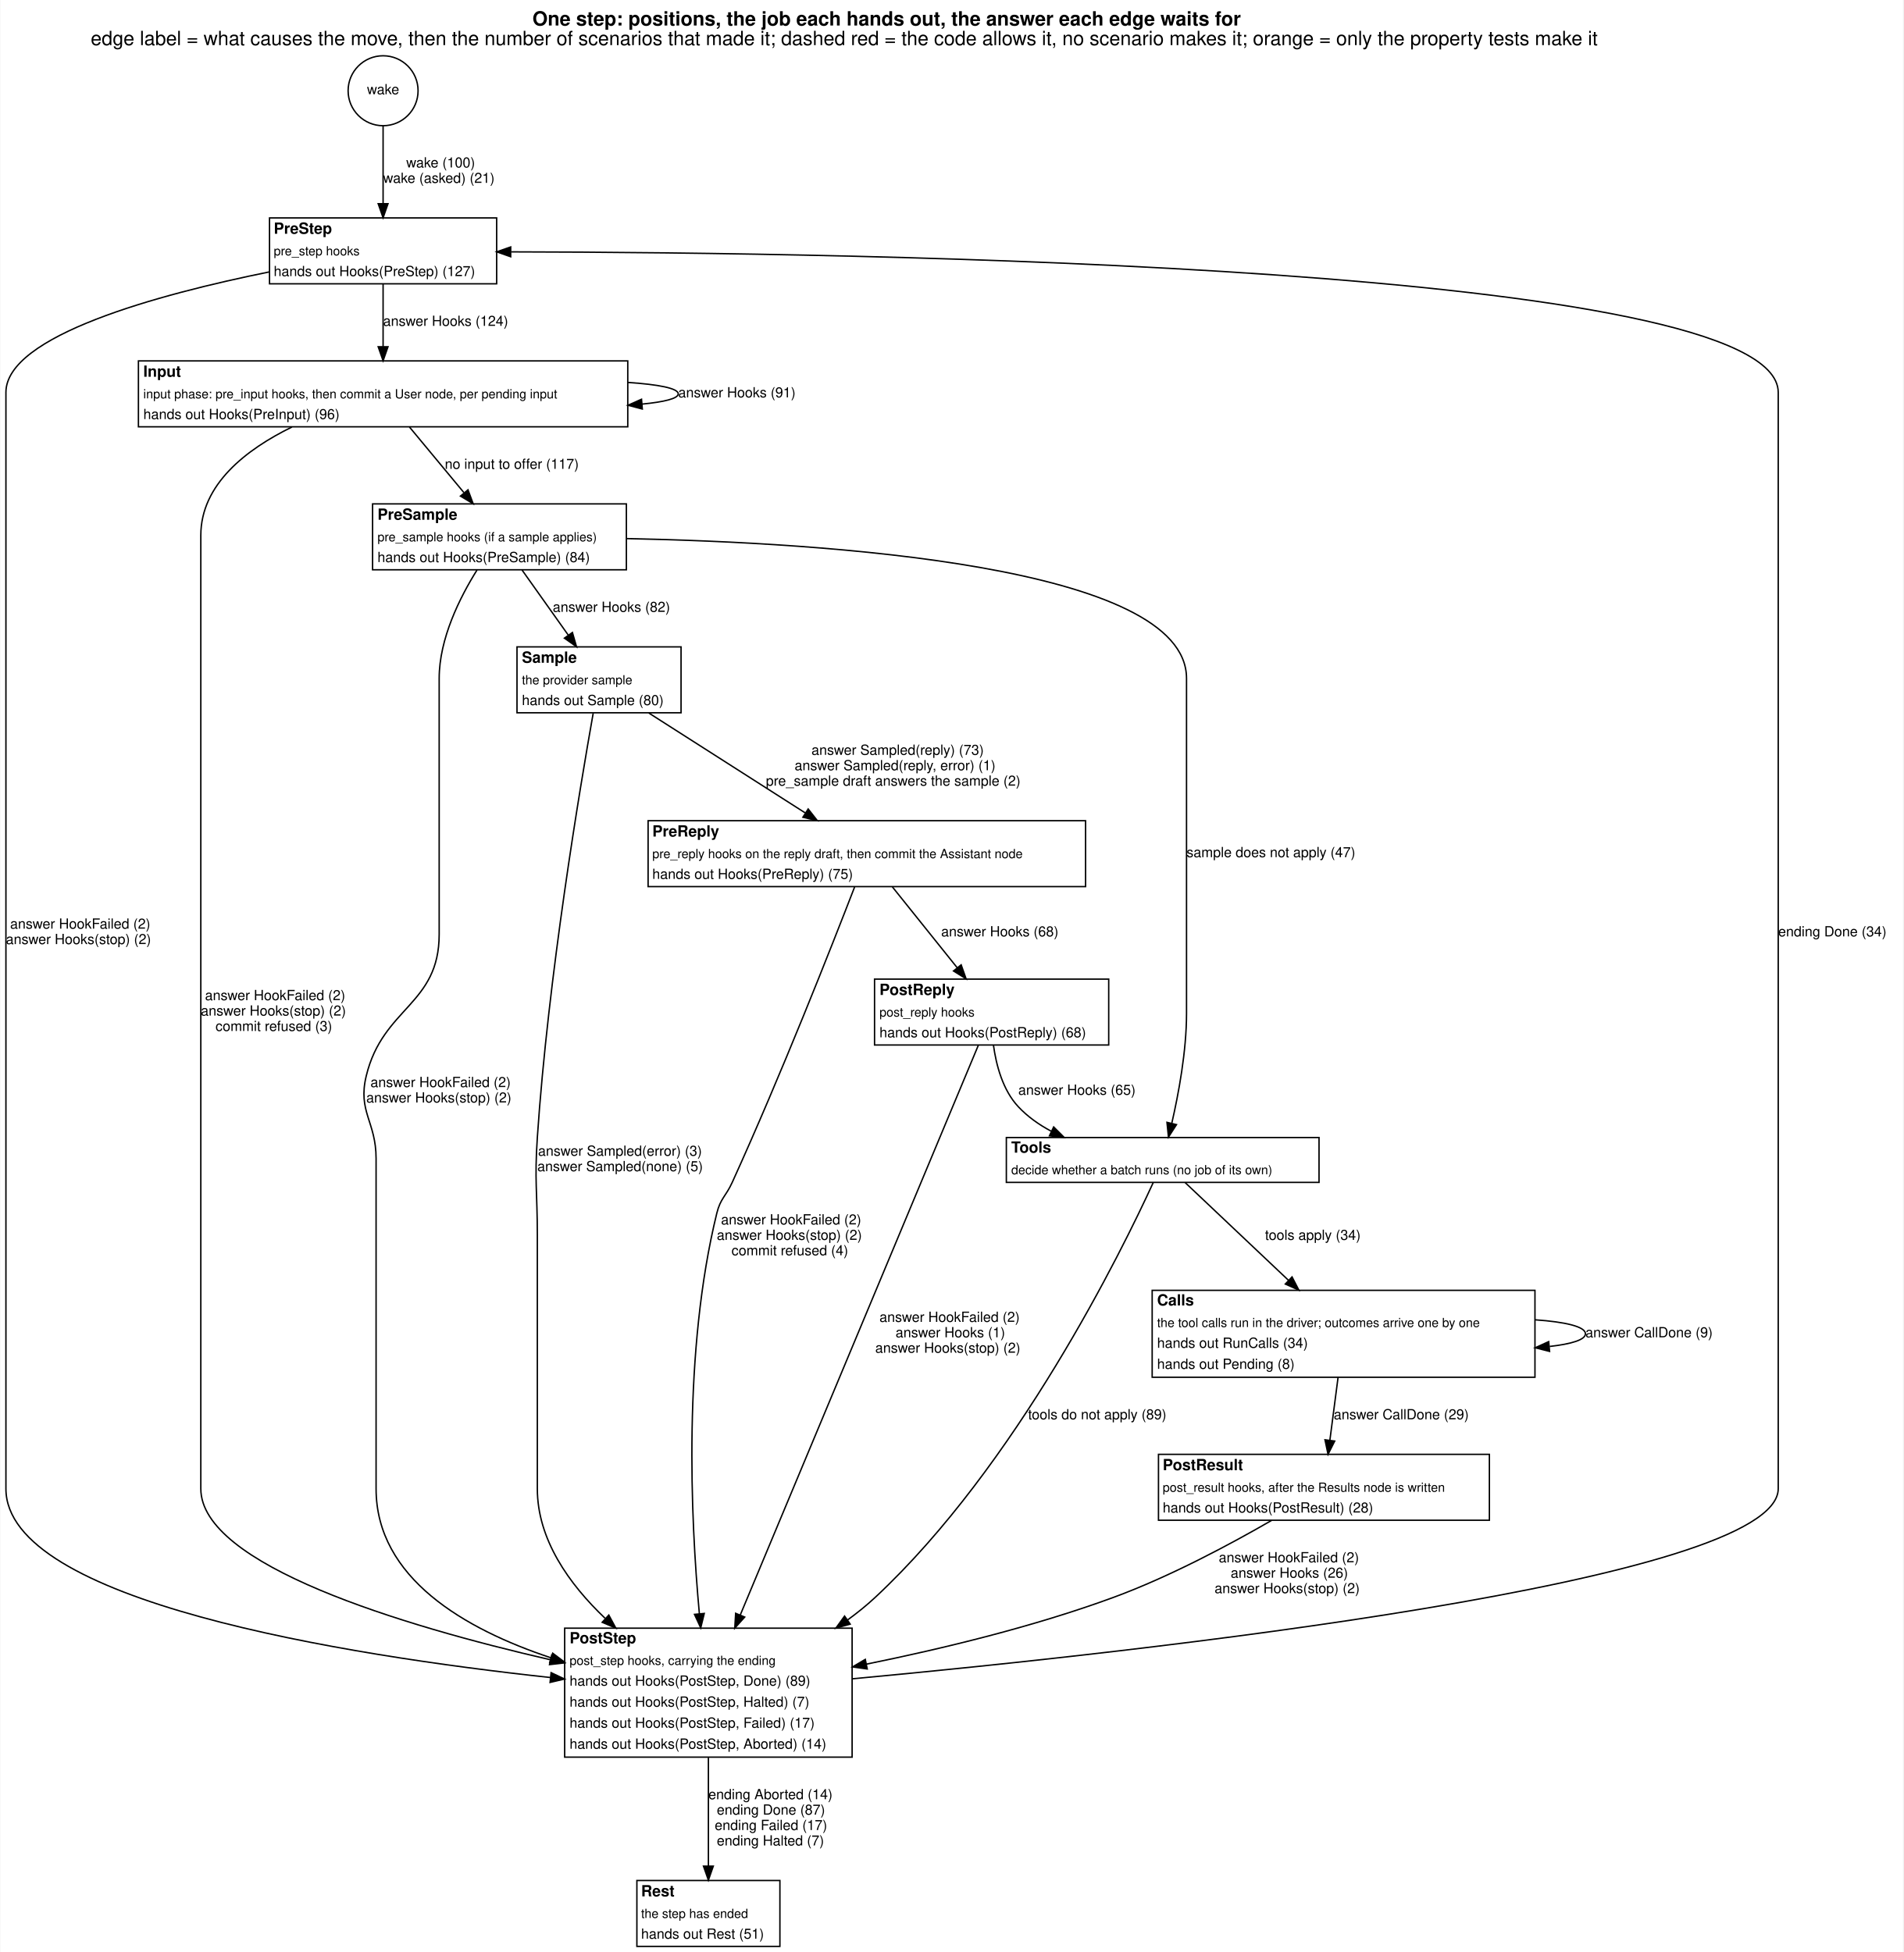
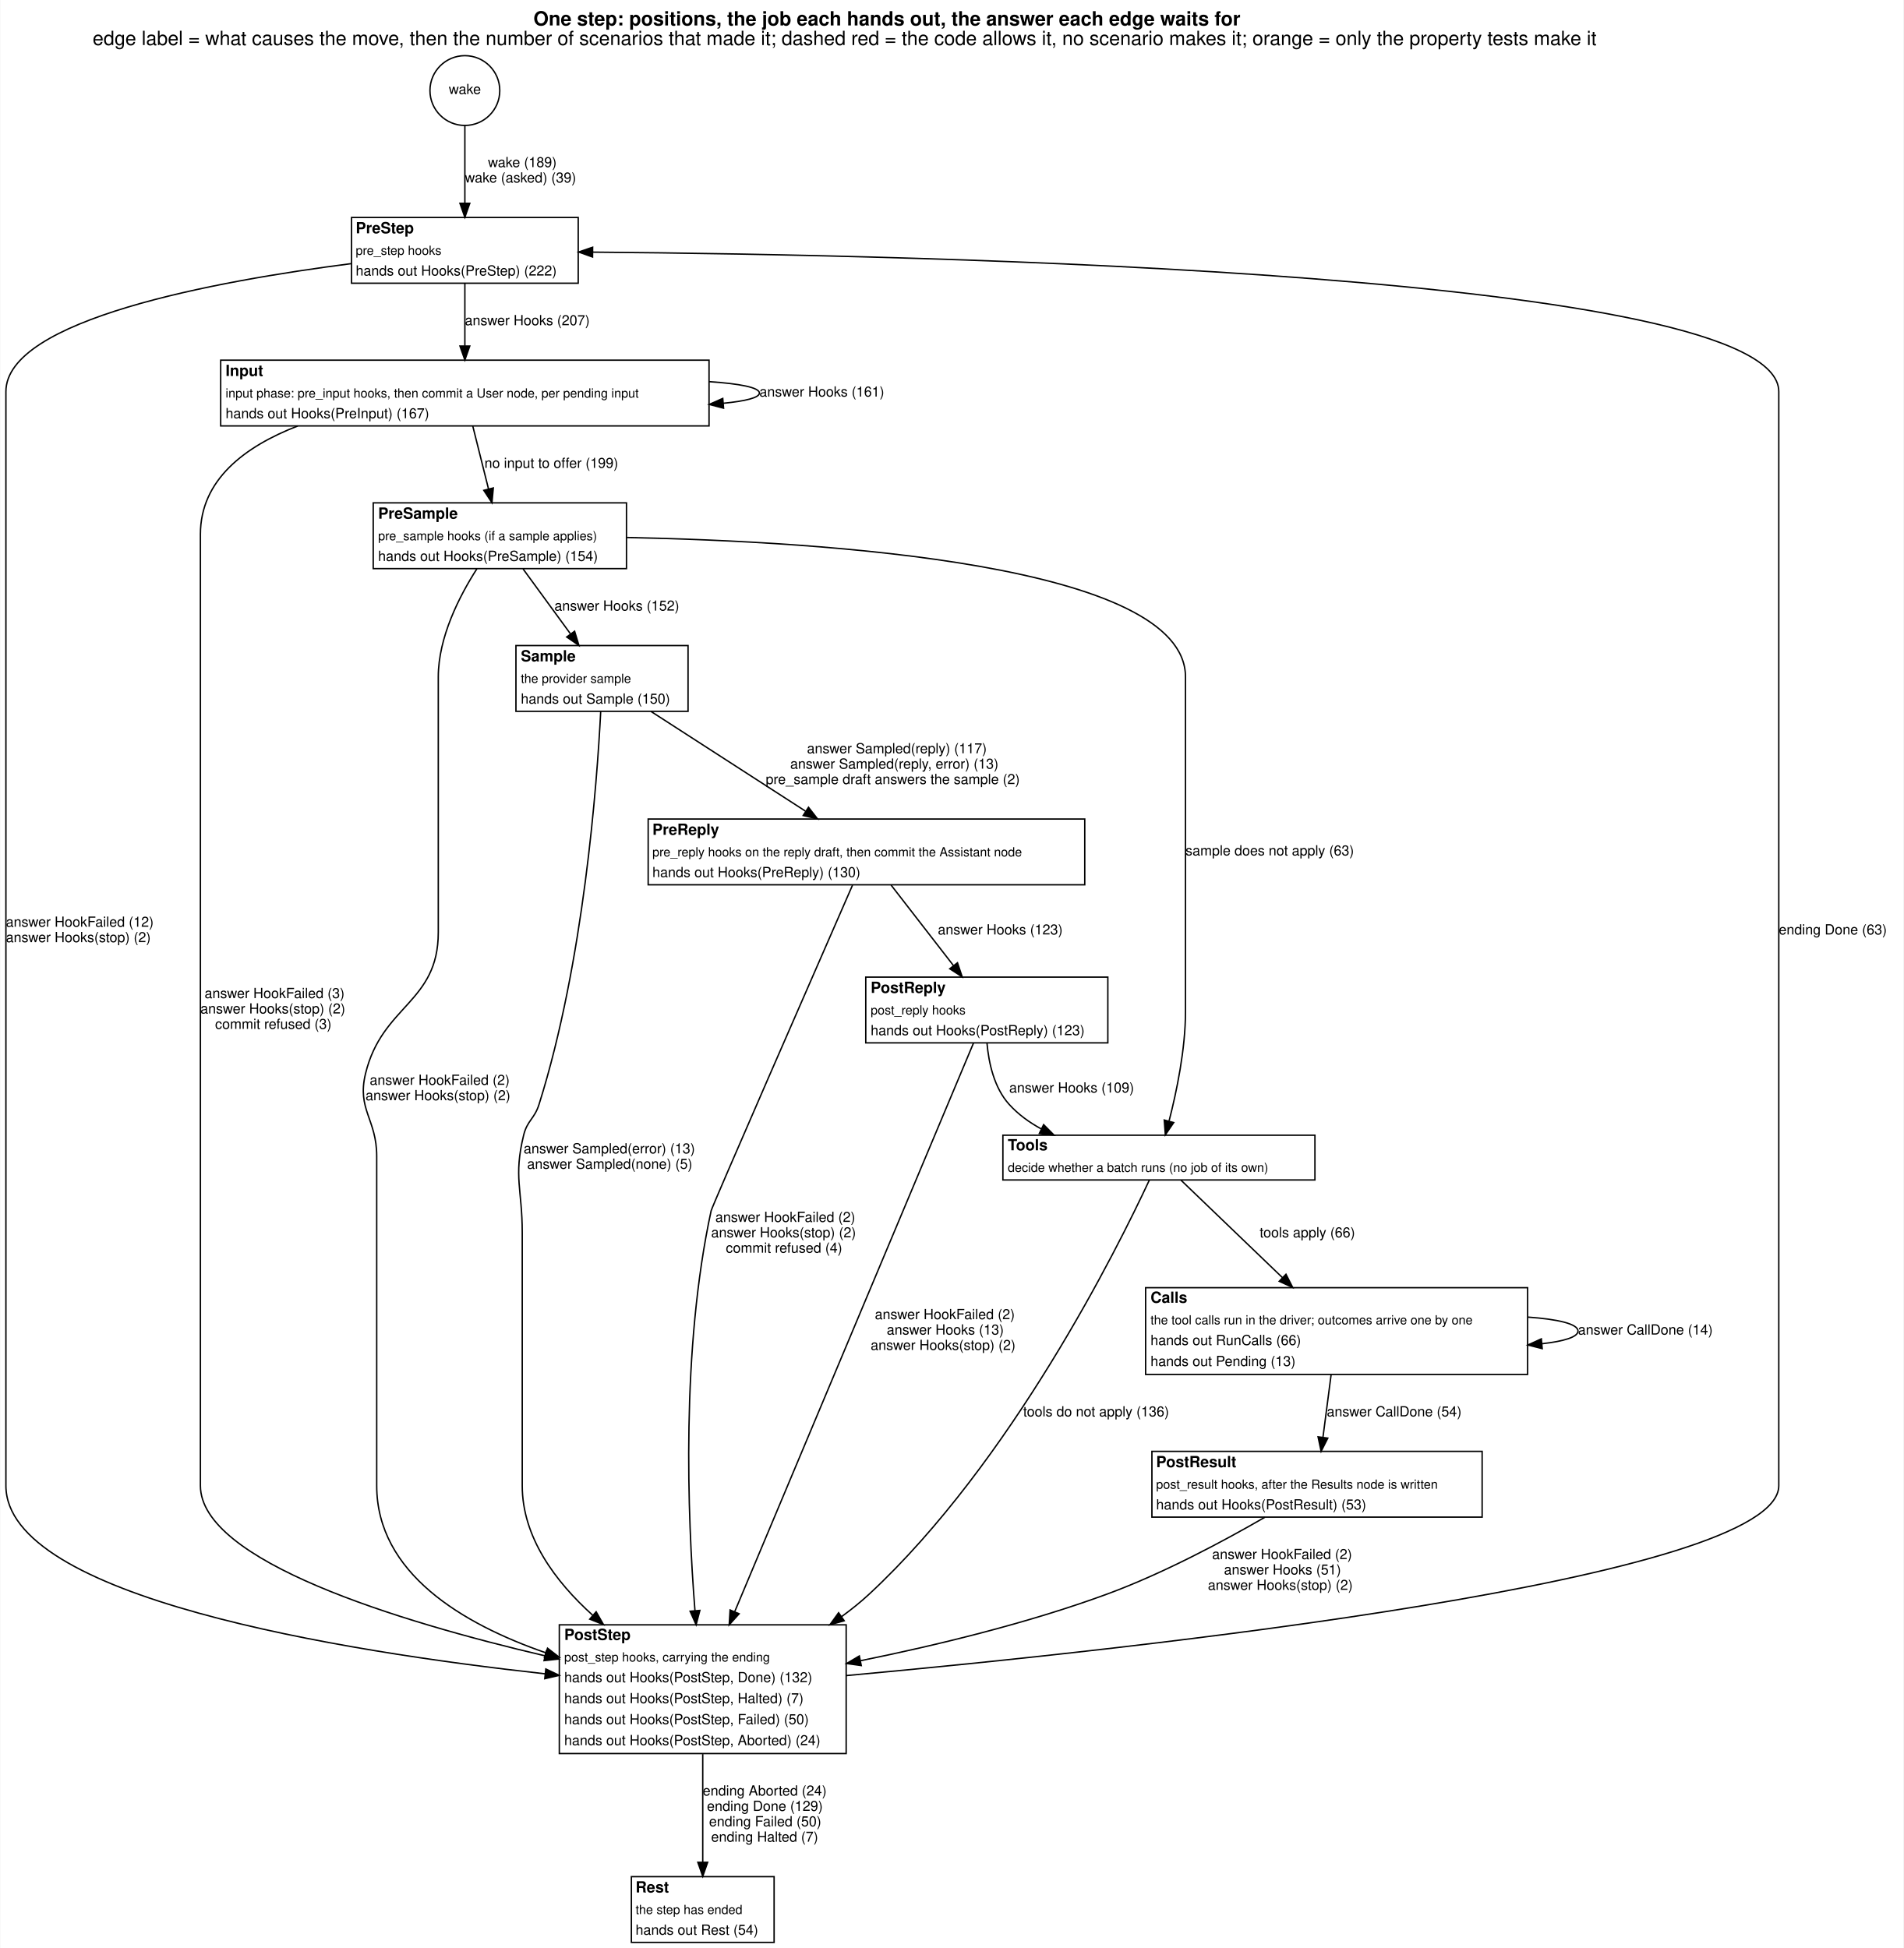
- <svg xmlns="http://www.w3.org/2000/svg" width="1357pt" height="1392pt" viewBox="0.00 0.00 1357.00 1392.45">
+ <svg xmlns="http://www.w3.org/2000/svg" width="1360pt" height="1392pt" viewBox="0.00 0.00 1360.00 1392.45">
  <g id="graph0" class="graph" transform="scale(1 1) rotate(0) translate(4 1388.45)">
-     <polygon fill="white" stroke="transparent" points="-4,4 -4,-1388.45 1353,-1388.45 1353,4 -4,4" />
-     <text text-anchor="start" x="375.5" y="-1370.25" font-family="Helvetica,sans-Serif" font-weight="bold" font-size="14.00">One step: positions, the job each hands out, the answer each edge waits for</text>
-     <text text-anchor="start" x="60.5" y="-1356.25" font-family="Helvetica,sans-Serif" font-size="14.00">edge label = what causes the move, then the number of scenarios that made it; dashed red = the code allows it, no scenario makes it; orange = only the property tests make it</text>
+     <polygon fill="white" stroke="transparent" points="-4,4 -4,-1388.45 1356,-1388.45 1356,4 -4,4" />
+     <text text-anchor="start" x="377" y="-1370.25" font-family="Helvetica,sans-Serif" font-weight="bold" font-size="14.00">One step: positions, the job each hands out, the answer each edge waits for</text>
+     <text text-anchor="start" x="62" y="-1356.25" font-family="Helvetica,sans-Serif" font-size="14.00">edge label = what causes the move, then the number of scenarios that made it; dashed red = the code allows it, no scenario makes it; orange = only the property tests make it</text>
    <g id="node1" class="node">
-       <ellipse fill="none" stroke="black" cx="269" cy="-1323.72" rx="24.95" ry="24.95" />
-       <text text-anchor="middle" x="269" y="-1321.22" font-family="Helvetica,sans-Serif" font-size="10.00">wake</text>
+       <ellipse fill="none" stroke="black" cx="328" cy="-1323.72" rx="24.95" ry="24.95" />
+       <text text-anchor="middle" x="328" y="-1321.22" font-family="Helvetica,sans-Serif" font-size="10.00">wake</text>
    </g>
    <g id="node2" class="node">
-       <polygon fill="white" stroke="transparent" points="188,-1186 188,-1233 350,-1233 350,-1186 188,-1186" />
-       <text text-anchor="start" x="191" y="-1221.7" font-family="Helvetica,sans-Serif" font-weight="bold" font-size="11.00">PreStep</text>
-       <text text-anchor="start" x="191" y="-1206.3" font-family="Helvetica,sans-Serif" font-size="9.00">pre_step hooks</text>
-       <text text-anchor="start" x="191" y="-1191.5" font-family="Helvetica,sans-Serif" font-size="10.00">hands out Hooks(PreStep) (127)</text>
-       <polygon fill="none" stroke="black" points="188,-1186 188,-1233 350,-1233 350,-1186 188,-1186" />
+       <polygon fill="white" stroke="transparent" points="247,-1186 247,-1233 409,-1233 409,-1186 247,-1186" />
+       <text text-anchor="start" x="250" y="-1221.7" font-family="Helvetica,sans-Serif" font-weight="bold" font-size="11.00">PreStep</text>
+       <text text-anchor="start" x="250" y="-1206.3" font-family="Helvetica,sans-Serif" font-size="9.00">pre_step hooks</text>
+       <text text-anchor="start" x="250" y="-1191.5" font-family="Helvetica,sans-Serif" font-size="10.00">hands out Hooks(PreStep) (222)</text>
+       <polygon fill="none" stroke="black" points="247,-1186 247,-1233 409,-1233 409,-1186 247,-1186" />
    </g>
    <g id="edge1" class="edge">
-       <path fill="none" stroke="black" d="M269,-1298.92C269,-1282.76 269,-1261.16 269,-1243.36" />
-       <polygon fill="black" stroke="black" points="272.5,-1243.12 269,-1233.12 265.5,-1243.12 272.5,-1243.12" />
-       <text text-anchor="start" x="285.5" y="-1269" font-family="Helvetica,sans-Serif" font-size="10.00">wake (100)</text>
-       <text text-anchor="start" x="269" y="-1258" font-family="Helvetica,sans-Serif" font-size="10.00">wake (asked) (21)</text>
+       <path fill="none" stroke="black" d="M328,-1298.92C328,-1282.76 328,-1261.16 328,-1243.36" />
+       <polygon fill="black" stroke="black" points="331.5,-1243.12 328,-1233.12 324.5,-1243.12 331.5,-1243.12" />
+       <text text-anchor="start" x="344.5" y="-1269" font-family="Helvetica,sans-Serif" font-size="10.00">wake (189)</text>
+       <text text-anchor="start" x="328" y="-1258" font-family="Helvetica,sans-Serif" font-size="10.00">wake (asked) (39)</text>
    </g>
    <g id="node3" class="node">
-       <polygon fill="white" stroke="transparent" points="94.5,-1084 94.5,-1131 443.5,-1131 443.5,-1084 94.5,-1084" />
-       <text text-anchor="start" x="98" y="-1119.7" font-family="Helvetica,sans-Serif" font-weight="bold" font-size="11.00">Input</text>
-       <text text-anchor="start" x="98" y="-1104.3" font-family="Helvetica,sans-Serif" font-size="9.00">input phase: pre_input hooks, then commit a User node, per pending input</text>
-       <text text-anchor="start" x="98" y="-1089.5" font-family="Helvetica,sans-Serif" font-size="10.00">hands out Hooks(PreInput) (96)</text>
-       <polygon fill="none" stroke="black" points="94.5,-1084 94.5,-1131 443.5,-1131 443.5,-1084 94.5,-1084" />
+       <polygon fill="white" stroke="transparent" points="153.5,-1084 153.5,-1131 502.5,-1131 502.5,-1084 153.5,-1084" />
+       <text text-anchor="start" x="157" y="-1119.7" font-family="Helvetica,sans-Serif" font-weight="bold" font-size="11.00">Input</text>
+       <text text-anchor="start" x="157" y="-1104.3" font-family="Helvetica,sans-Serif" font-size="9.00">input phase: pre_input hooks, then commit a User node, per pending input</text>
+       <text text-anchor="start" x="157" y="-1089.5" font-family="Helvetica,sans-Serif" font-size="10.00">hands out Hooks(PreInput) (167)</text>
+       <polygon fill="none" stroke="black" points="153.5,-1084 153.5,-1131 502.5,-1131 502.5,-1084 153.5,-1084" />
    </g>
    <g id="edge17" class="edge">
-       <path fill="none" stroke="black" d="M269,-1185.81C269,-1172.64 269,-1155.82 269,-1141.24" />
-       <polygon fill="black" stroke="black" points="272.5,-1141.1 269,-1131.1 265.5,-1141.1 272.5,-1141.1" />
-       <text text-anchor="start" x="269" y="-1156" font-family="Helvetica,sans-Serif" font-size="10.00">answer Hooks (124)</text>
+       <path fill="none" stroke="black" d="M328,-1185.81C328,-1172.64 328,-1155.82 328,-1141.24" />
+       <polygon fill="black" stroke="black" points="331.5,-1141.1 328,-1131.1 324.5,-1141.1 331.5,-1141.1" />
+       <text text-anchor="start" x="328" y="-1156" font-family="Helvetica,sans-Serif" font-size="10.00">answer Hooks (207)</text>
    </g>
    <g id="node11" class="node">
-       <polygon fill="white" stroke="transparent" points="398.5,-135 398.5,-227 603.5,-227 603.5,-135 398.5,-135" />
-       <text text-anchor="start" x="402" y="-216.2" font-family="Helvetica,sans-Serif" font-weight="bold" font-size="11.00">PostStep</text>
-       <text text-anchor="start" x="402" y="-200.8" font-family="Helvetica,sans-Serif" font-size="9.00">post_step hooks, carrying the ending</text>
-       <text text-anchor="start" x="402" y="-186" font-family="Helvetica,sans-Serif" font-size="10.00">hands out Hooks(PostStep, Done) (89)</text>
-       <text text-anchor="start" x="402" y="-171" font-family="Helvetica,sans-Serif" font-size="10.00">hands out Hooks(PostStep, Halted) (7)</text>
-       <text text-anchor="start" x="402" y="-156" font-family="Helvetica,sans-Serif" font-size="10.00">hands out Hooks(PostStep, Failed) (17)</text>
-       <text text-anchor="start" x="402" y="-141" font-family="Helvetica,sans-Serif" font-size="10.00">hands out Hooks(PostStep, Aborted) (14)</text>
-       <polygon fill="none" stroke="black" points="398.5,-135 398.5,-227 603.5,-227 603.5,-135 398.5,-135" />
+       <polygon fill="white" stroke="transparent" points="395.5,-135 395.5,-227 600.5,-227 600.5,-135 395.5,-135" />
+       <text text-anchor="start" x="399" y="-216.2" font-family="Helvetica,sans-Serif" font-weight="bold" font-size="11.00">PostStep</text>
+       <text text-anchor="start" x="399" y="-200.8" font-family="Helvetica,sans-Serif" font-size="9.00">post_step hooks, carrying the ending</text>
+       <text text-anchor="start" x="399" y="-186" font-family="Helvetica,sans-Serif" font-size="10.00">hands out Hooks(PostStep, Done) (132)</text>
+       <text text-anchor="start" x="399" y="-171" font-family="Helvetica,sans-Serif" font-size="10.00">hands out Hooks(PostStep, Halted) (7)</text>
+       <text text-anchor="start" x="399" y="-156" font-family="Helvetica,sans-Serif" font-size="10.00">hands out Hooks(PostStep, Failed) (50)</text>
+       <text text-anchor="start" x="399" y="-141" font-family="Helvetica,sans-Serif" font-size="10.00">hands out Hooks(PostStep, Aborted) (24)</text>
+       <polygon fill="none" stroke="black" points="395.5,-135 395.5,-227 600.5,-227 600.5,-135 395.5,-135" />
    </g>
    <g id="edge18" class="edge">
-       <path fill="none" stroke="black" d="M187.93,-1194.5C108.72,-1178.45 0,-1149.04 0,-1108.5 0,-1108.5 0,-1108.5 0,-326.5 0,-246.19 240.65,-207.79 388.37,-191.79" />
-       <polygon fill="black" stroke="black" points="388.83,-195.26 398.41,-190.72 388.09,-188.3 388.83,-195.26" />
-       <text text-anchor="start" x="3" y="-726" font-family="Helvetica,sans-Serif" font-size="10.00">answer HookFailed (2)</text>
+       <path fill="none" stroke="black" d="M246.92,-1200.02C149.79,-1187.56 0,-1160 0,-1108.5 0,-1108.5 0,-1108.5 0,-326.5 0,-246.75 238.55,-208.17 385.44,-191.98" />
+       <polygon fill="black" stroke="black" points="385.85,-195.45 395.42,-190.9 385.1,-188.5 385.85,-195.45" />
+       <text text-anchor="start" x="0" y="-726" font-family="Helvetica,sans-Serif" font-size="10.00">answer HookFailed (12)</text>
      <text text-anchor="start" x="0" y="-715" font-family="Helvetica,sans-Serif" font-size="10.00">answer Hooks(stop) (2)</text>
    </g>
    <g id="edge4" class="edge">
-       <path fill="none" stroke="black" d="M443.62,-1115.64C465.28,-1114.19 479.5,-1111.48 479.5,-1107.5 479.5,-1104.17 469.56,-1101.73 453.65,-1100.18" />
-       <polygon fill="black" stroke="black" points="453.87,-1096.68 443.62,-1099.36 453.31,-1103.66 453.87,-1096.68" />
-       <text text-anchor="start" x="479.5" y="-1105" font-family="Helvetica,sans-Serif" font-size="10.00">answer Hooks (91)</text>
+       <path fill="none" stroke="black" d="M502.62,-1115.64C524.28,-1114.19 538.5,-1111.48 538.5,-1107.5 538.5,-1104.17 528.56,-1101.73 512.65,-1100.18" />
+       <polygon fill="black" stroke="black" points="512.87,-1096.68 502.62,-1099.36 512.31,-1103.66 512.87,-1096.68" />
+       <text text-anchor="start" x="538.5" y="-1105" font-family="Helvetica,sans-Serif" font-size="10.00">answer Hooks (161)</text>
    </g>
    <g id="node4" class="node">
-       <polygon fill="white" stroke="transparent" points="261.5,-982 261.5,-1029 442.5,-1029 442.5,-982 261.5,-982" />
-       <text text-anchor="start" x="265" y="-1017.7" font-family="Helvetica,sans-Serif" font-weight="bold" font-size="11.00">PreSample</text>
-       <text text-anchor="start" x="265" y="-1002.3" font-family="Helvetica,sans-Serif" font-size="9.00">pre_sample hooks (if a sample applies)</text>
-       <text text-anchor="start" x="265" y="-987.5" font-family="Helvetica,sans-Serif" font-size="10.00">hands out Hooks(PreSample) (84)</text>
-       <polygon fill="none" stroke="black" points="261.5,-982 261.5,-1029 442.5,-1029 442.5,-982 261.5,-982" />
+       <polygon fill="white" stroke="transparent" points="262.5,-982 262.5,-1029 443.5,-1029 443.5,-982 262.5,-982" />
+       <text text-anchor="start" x="266" y="-1017.7" font-family="Helvetica,sans-Serif" font-weight="bold" font-size="11.00">PreSample</text>
+       <text text-anchor="start" x="266" y="-1002.3" font-family="Helvetica,sans-Serif" font-size="9.00">pre_sample hooks (if a sample applies)</text>
+       <text text-anchor="start" x="266" y="-987.5" font-family="Helvetica,sans-Serif" font-size="10.00">hands out Hooks(PreSample) (154)</text>
+       <polygon fill="none" stroke="black" points="262.5,-982 262.5,-1029 443.5,-1029 443.5,-982 262.5,-982" />
    </g>
    <g id="edge6" class="edge">
-       <path fill="none" stroke="black" d="M287.83,-1083.81C299.3,-1070 314.08,-1052.18 326.57,-1037.13" />
-       <polygon fill="black" stroke="black" points="329.55,-1039.03 333.24,-1029.1 324.16,-1034.56 329.55,-1039.03" />
-       <text text-anchor="start" x="313" y="-1054" font-family="Helvetica,sans-Serif" font-size="10.00">no input to offer (117)</text>
+       <path fill="none" stroke="black" d="M333.67,-1083.81C337,-1070.51 341.25,-1053.5 344.92,-1038.82" />
+       <polygon fill="black" stroke="black" points="348.32,-1039.65 347.35,-1029.1 341.53,-1037.95 348.32,-1039.65" />
+       <text text-anchor="start" x="342" y="-1054" font-family="Helvetica,sans-Serif" font-size="10.00">no input to offer (199)</text>
    </g>
    <g id="edge5" class="edge">
-       <path fill="none" stroke="black" d="M204,-1083.84C171.5,-1067.95 139,-1042.95 139,-1006.5 139,-1006.5 139,-1006.5 139,-326.5 139,-272.03 282.13,-228.93 388.39,-204.44" />
-       <polygon fill="black" stroke="black" points="389.26,-207.83 398.23,-202.2 387.71,-201 389.26,-207.83" />
-       <text text-anchor="start" x="142" y="-675" font-family="Helvetica,sans-Serif" font-size="10.00">answer HookFailed (2)</text>
+       <path fill="none" stroke="black" d="M208.57,-1083.96C170.95,-1069.42 139,-1045.57 139,-1006.5 139,-1006.5 139,-1006.5 139,-326.5 139,-272.59 280.09,-229.48 385.37,-204.82" />
+       <polygon fill="black" stroke="black" points="386.17,-208.23 395.13,-202.56 384.59,-201.41 386.17,-208.23" />
+       <text text-anchor="start" x="142" y="-675" font-family="Helvetica,sans-Serif" font-size="10.00">answer HookFailed (3)</text>
      <text text-anchor="start" x="139" y="-664" font-family="Helvetica,sans-Serif" font-size="10.00">answer Hooks(stop) (2)</text>
      <text text-anchor="start" x="149.5" y="-653" font-family="Helvetica,sans-Serif" font-size="10.00">commit refused (3)</text>
    </g>
    <g id="node5" class="node">
-       <polygon fill="white" stroke="transparent" points="364.5,-880 364.5,-927 481.5,-927 481.5,-880 364.5,-880" />
+       <polygon fill="white" stroke="transparent" points="364.5,-880 364.5,-927 487.5,-927 487.5,-880 364.5,-880" />
      <text text-anchor="start" x="368" y="-915.7" font-family="Helvetica,sans-Serif" font-weight="bold" font-size="11.00">Sample</text>
      <text text-anchor="start" x="368" y="-900.3" font-family="Helvetica,sans-Serif" font-size="9.00">the provider sample</text>
-       <text text-anchor="start" x="368" y="-885.5" font-family="Helvetica,sans-Serif" font-size="10.00">hands out Sample (80)</text>
-       <polygon fill="none" stroke="black" points="364.5,-880 364.5,-927 481.5,-927 481.5,-880 364.5,-880" />
+       <text text-anchor="start" x="368" y="-885.5" font-family="Helvetica,sans-Serif" font-size="10.00">hands out Sample (150)</text>
+       <polygon fill="none" stroke="black" points="364.5,-880 364.5,-927 487.5,-927 487.5,-880 364.5,-880" />
    </g>
    <g id="edge15" class="edge">
-       <path fill="none" stroke="black" d="M368.11,-981.81C377.82,-968.13 390.33,-950.51 400.95,-935.55" />
-       <polygon fill="black" stroke="black" points="404.02,-937.28 406.95,-927.1 398.31,-933.23 404.02,-937.28" />
-       <text text-anchor="start" x="390" y="-952" font-family="Helvetica,sans-Serif" font-size="10.00">answer Hooks (82)</text>
+       <path fill="none" stroke="black" d="M369.56,-981.81C379.55,-968.13 392.41,-950.51 403.33,-935.55" />
+       <polygon fill="black" stroke="black" points="406.43,-937.24 409.5,-927.1 400.78,-933.11 406.43,-937.24" />
+       <text text-anchor="start" x="392" y="-952" font-family="Helvetica,sans-Serif" font-size="10.00">answer Hooks (152)</text>
    </g>
    <g id="node8" class="node">
-       <polygon fill="white" stroke="transparent" points="713.5,-545 713.5,-577 936.5,-577 936.5,-545 713.5,-545" />
-       <text text-anchor="start" x="717" y="-566.2" font-family="Helvetica,sans-Serif" font-weight="bold" font-size="11.00">Tools</text>
-       <text text-anchor="start" x="717" y="-550.8" font-family="Helvetica,sans-Serif" font-size="9.00">decide whether a batch runs (no job of its own)</text>
-       <polygon fill="none" stroke="black" points="713.5,-545 713.5,-577 936.5,-577 936.5,-545 713.5,-545" />
+       <polygon fill="white" stroke="transparent" points="712.5,-545 712.5,-577 935.5,-577 935.5,-545 712.5,-545" />
+       <text text-anchor="start" x="716" y="-566.2" font-family="Helvetica,sans-Serif" font-weight="bold" font-size="11.00">Tools</text>
+       <text text-anchor="start" x="716" y="-550.8" font-family="Helvetica,sans-Serif" font-size="9.00">decide whether a batch runs (no job of its own)</text>
+       <polygon fill="none" stroke="black" points="712.5,-545 712.5,-577 935.5,-577 935.5,-545 712.5,-545" />
    </g>
    <g id="edge16" class="edge">
-       <path fill="none" stroke="black" d="M442.73,-1004.25C584.37,-1001.38 842,-985.08 842,-904.5 842,-904.5 842,-904.5 842,-665.5 842,-638.52 836.3,-608.1 831.51,-587.26" />
-       <polygon fill="black" stroke="black" points="834.85,-586.21 829.12,-577.3 828.05,-587.84 834.85,-586.21" />
-       <text text-anchor="start" x="842" y="-777" font-family="Helvetica,sans-Serif" font-size="10.00">sample does not apply (47)</text>
+       <path fill="none" stroke="black" d="M443.73,-1004.25C585.37,-1001.38 843,-985.08 843,-904.5 843,-904.5 843,-904.5 843,-665.5 843,-638.43 836.63,-608.02 831.27,-587.21" />
+       <polygon fill="black" stroke="black" points="834.58,-586.02 828.6,-577.27 827.82,-587.84 834.58,-586.02" />
+       <text text-anchor="start" x="843" y="-777" font-family="Helvetica,sans-Serif" font-size="10.00">sample does not apply (63)</text>
    </g>
    <g id="edge14" class="edge">
-       <path fill="none" stroke="black" d="M335.99,-981.84C323.76,-962.31 309,-932.85 309,-904.5 309,-904.5 309,-904.5 309,-722 309,-671.51 268.89,-670.07 257,-621 250.78,-595.34 264,-588.41 264,-562 264,-562 264,-562 264,-326.5 264,-262.69 327.41,-226.23 388.63,-205.9" />
-       <polygon fill="black" stroke="black" points="389.96,-209.15 398.43,-202.77 387.84,-202.48 389.96,-209.15" />
+       <path fill="none" stroke="black" d="M336.62,-981.9C324.11,-962.39 309,-932.95 309,-904.5 309,-904.5 309,-904.5 309,-722 309,-671.51 268.89,-670.07 257,-621 250.77,-595.28 265,-588.46 265,-562 265,-562 265,-562 265,-326.5 265,-264.04 326.23,-227.64 385.91,-207" />
+       <polygon fill="black" stroke="black" points="387.08,-210.3 395.46,-203.82 384.87,-203.66 387.08,-210.3" />
      <text text-anchor="start" x="260" y="-613" font-family="Helvetica,sans-Serif" font-size="10.00">answer HookFailed (2)</text>
      <text text-anchor="start" x="257" y="-602" font-family="Helvetica,sans-Serif" font-size="10.00">answer Hooks(stop) (2)</text>
    </g>
    <g id="node6" class="node">
-       <polygon fill="white" stroke="transparent" points="458,-756 458,-803 770,-803 770,-756 458,-756" />
-       <text text-anchor="start" x="461" y="-791.7" font-family="Helvetica,sans-Serif" font-weight="bold" font-size="11.00">PreReply</text>
-       <text text-anchor="start" x="461" y="-776.3" font-family="Helvetica,sans-Serif" font-size="9.00">pre_reply hooks on the reply draft, then commit the Assistant node</text>
-       <text text-anchor="start" x="461" y="-761.5" font-family="Helvetica,sans-Serif" font-size="10.00">hands out Hooks(PreReply) (75)</text>
-       <polygon fill="none" stroke="black" points="458,-756 458,-803 770,-803 770,-756 458,-756" />
+       <polygon fill="white" stroke="transparent" points="459,-756 459,-803 771,-803 771,-756 459,-756" />
+       <text text-anchor="start" x="462" y="-791.7" font-family="Helvetica,sans-Serif" font-weight="bold" font-size="11.00">PreReply</text>
+       <text text-anchor="start" x="462" y="-776.3" font-family="Helvetica,sans-Serif" font-size="9.00">pre_reply hooks on the reply draft, then commit the Assistant node</text>
+       <text text-anchor="start" x="462" y="-761.5" font-family="Helvetica,sans-Serif" font-size="10.00">hands out Hooks(PreReply) (130)</text>
+       <polygon fill="none" stroke="black" points="459,-756 459,-803 771,-803 771,-756 459,-756" />
    </g>
    <g id="edge20" class="edge">
-       <path fill="none" stroke="black" d="M458.48,-879.84C489.97,-859.72 536.11,-830.25 569.95,-808.64" />
-       <polygon fill="black" stroke="black" points="572.17,-811.37 578.71,-803.04 568.4,-805.47 572.17,-811.37" />
-       <text text-anchor="start" x="574.5" y="-850" font-family="Helvetica,sans-Serif" font-size="10.00">answer Sampled(reply) (73)</text>
-       <text text-anchor="start" x="562.5" y="-839" font-family="Helvetica,sans-Serif" font-size="10.00">answer Sampled(reply, error) (1)</text>
-       <text text-anchor="start" x="542" y="-828" font-family="Helvetica,sans-Serif" font-size="10.00">pre_sample draft answers the sample (2)</text>
+       <path fill="none" stroke="black" d="M461.11,-879.84C492.27,-859.72 537.92,-830.25 571.41,-808.64" />
+       <polygon fill="black" stroke="black" points="573.58,-811.4 580.08,-803.04 569.78,-805.52 573.58,-811.4" />
+       <text text-anchor="start" x="572.5" y="-850" font-family="Helvetica,sans-Serif" font-size="10.00">answer Sampled(reply) (117)</text>
+       <text text-anchor="start" x="560.5" y="-839" font-family="Helvetica,sans-Serif" font-size="10.00">answer Sampled(reply, error) (13)</text>
+       <text text-anchor="start" x="543" y="-828" font-family="Helvetica,sans-Serif" font-size="10.00">pre_sample draft answers the sample (2)</text>
    </g>
    <g id="edge19" class="edge">
-       <path fill="none" stroke="black" d="M418.85,-879.72C409.43,-826.8 386.69,-691.36 379,-577 376.93,-546.18 379,-538.39 379,-507.5 379,-507.5 379,-507.5 379,-326.5 379,-290.34 401.58,-258.55 427.31,-234.06" />
-       <polygon fill="black" stroke="black" points="429.98,-236.36 435,-227.03 425.26,-231.19 429.98,-236.36" />
-       <text text-anchor="start" x="379.5" y="-564" font-family="Helvetica,sans-Serif" font-size="10.00">answer Sampled(error) (3)</text>
-       <text text-anchor="start" x="379" y="-553" font-family="Helvetica,sans-Serif" font-size="10.00">answer Sampled(none) (5)</text>
+       <path fill="none" stroke="black" d="M425.08,-879.87C422.48,-828.69 413.03,-700.6 381,-599 377.71,-588.57 372.59,-587.62 370,-577 362.69,-546.99 369,-538.39 369,-507.5 369,-507.5 369,-507.5 369,-326.5 369,-289.77 392.49,-258.07 419.41,-233.81" />
+       <polygon fill="black" stroke="black" points="421.82,-236.35 427.08,-227.16 417.23,-231.06 421.82,-236.35" />
+       <text text-anchor="start" x="370" y="-564" font-family="Helvetica,sans-Serif" font-size="10.00">answer Sampled(error) (13)</text>
+       <text text-anchor="start" x="372.5" y="-553" font-family="Helvetica,sans-Serif" font-size="10.00">answer Sampled(none) (5)</text>
    </g>
    <g id="node7" class="node">
-       <polygon fill="white" stroke="transparent" points="619.5,-643 619.5,-690 786.5,-690 786.5,-643 619.5,-643" />
-       <text text-anchor="start" x="623" y="-678.7" font-family="Helvetica,sans-Serif" font-weight="bold" font-size="11.00">PostReply</text>
-       <text text-anchor="start" x="623" y="-663.3" font-family="Helvetica,sans-Serif" font-size="9.00">post_reply hooks</text>
-       <text text-anchor="start" x="623" y="-648.5" font-family="Helvetica,sans-Serif" font-size="10.00">hands out Hooks(PostReply) (68)</text>
-       <polygon fill="none" stroke="black" points="619.5,-643 619.5,-690 786.5,-690 786.5,-643 619.5,-643" />
+       <polygon fill="white" stroke="transparent" points="614.5,-643 614.5,-690 787.5,-690 787.5,-643 614.5,-643" />
+       <text text-anchor="start" x="618" y="-678.7" font-family="Helvetica,sans-Serif" font-weight="bold" font-size="11.00">PostReply</text>
+       <text text-anchor="start" x="618" y="-663.3" font-family="Helvetica,sans-Serif" font-size="9.00">post_reply hooks</text>
+       <text text-anchor="start" x="618" y="-648.5" font-family="Helvetica,sans-Serif" font-size="10.00">hands out Hooks(PostReply) (123)</text>
+       <polygon fill="none" stroke="black" points="614.5,-643 614.5,-690 787.5,-690 787.5,-643 614.5,-643" />
    </g>
    <g id="edge12" class="edge">
-       <path fill="none" stroke="black" d="M632.23,-755.77C645.54,-739.16 663.75,-716.45 678.37,-698.22" />
-       <polygon fill="black" stroke="black" points="681.27,-700.19 684.8,-690.2 675.81,-695.81 681.27,-700.19" />
-       <text text-anchor="start" x="667" y="-720.5" font-family="Helvetica,sans-Serif" font-size="10.00">answer Hooks (68)</text>
+       <path fill="none" stroke="black" d="M632.61,-755.77C645.48,-739.16 663.08,-716.45 677.2,-698.22" />
+       <polygon fill="black" stroke="black" points="680.05,-700.25 683.41,-690.2 674.52,-695.96 680.05,-700.25" />
+       <text text-anchor="start" x="666" y="-720.5" font-family="Helvetica,sans-Serif" font-size="10.00">answer Hooks (123)</text>
    </g>
    <g id="edge13" class="edge">
-       <path fill="none" stroke="black" d="M605.28,-755.72C589.04,-713.68 552.66,-621.2 518,-545 513.47,-535.05 509.61,-533.62 507,-523 482.88,-424.68 488.3,-305.59 494.56,-237.33" />
-       <polygon fill="black" stroke="black" points="498.06,-237.51 495.53,-227.22 491.09,-236.85 498.06,-237.51" />
-       <text text-anchor="start" x="510" y="-515" font-family="Helvetica,sans-Serif" font-size="10.00">answer HookFailed (2)</text>
-       <text text-anchor="start" x="507" y="-504" font-family="Helvetica,sans-Serif" font-size="10.00">answer Hooks(stop) (2)</text>
-       <text text-anchor="start" x="517.5" y="-493" font-family="Helvetica,sans-Serif" font-size="10.00">commit refused (4)</text>
+       <path fill="none" stroke="black" d="M605.02,-755.69C577.88,-693.62 504.67,-526.08 504,-523 482.53,-424.07 487.06,-305.18 492.44,-237.12" />
+       <polygon fill="black" stroke="black" points="495.94,-237.31 493.27,-227.05 488.96,-236.73 495.94,-237.31" />
+       <text text-anchor="start" x="507" y="-515" font-family="Helvetica,sans-Serif" font-size="10.00">answer HookFailed (2)</text>
+       <text text-anchor="start" x="504" y="-504" font-family="Helvetica,sans-Serif" font-size="10.00">answer Hooks(stop) (2)</text>
+       <text text-anchor="start" x="514.5" y="-493" font-family="Helvetica,sans-Serif" font-size="10.00">commit refused (4)</text>
    </g>
    <g id="edge8" class="edge">
-       <path fill="none" stroke="black" d="M704.3,-642.91C706.25,-628.68 710.93,-610.84 722,-599 728.65,-591.89 736.76,-586.15 745.48,-581.51" />
-       <polygon fill="black" stroke="black" points="747.25,-584.54 754.75,-577.06 744.22,-578.23 747.25,-584.54" />
-       <text text-anchor="start" x="722" y="-607.5" font-family="Helvetica,sans-Serif" font-size="10.00">answer Hooks (65)</text>
+       <path fill="none" stroke="black" d="M701.12,-642.93C702.37,-628.71 706.23,-610.87 717,-599 723.47,-591.87 731.38,-586.11 739.95,-581.47" />
+       <polygon fill="black" stroke="black" points="741.62,-584.55 749.08,-577.02 738.55,-578.25 741.62,-584.55" />
+       <text text-anchor="start" x="717" y="-607.5" font-family="Helvetica,sans-Serif" font-size="10.00">answer Hooks (109)</text>
    </g>
    <g id="edge7" class="edge">
-       <path fill="none" stroke="black" d="M693.53,-642.83C663.2,-570.23 567.88,-342.09 523.79,-236.55" />
-       <polygon fill="black" stroke="black" points="526.9,-234.91 519.81,-227.03 520.44,-237.61 526.9,-234.91" />
-       <text text-anchor="start" x="623" y="-445.5" font-family="Helvetica,sans-Serif" font-size="10.00">answer HookFailed (2)</text>
-       <text text-anchor="start" x="634.5" y="-434.5" font-family="Helvetica,sans-Serif" font-size="10.00">answer Hooks (1)</text>
-       <text text-anchor="start" x="620" y="-423.5" font-family="Helvetica,sans-Serif" font-size="10.00">answer Hooks(stop) (2)</text>
+       <path fill="none" stroke="black" d="M691.48,-642.83C661,-570.23 565.21,-342.09 520.9,-236.55" />
+       <polygon fill="black" stroke="black" points="524,-234.9 516.91,-227.03 517.55,-237.61 524,-234.9" />
+       <text text-anchor="start" x="621" y="-445.5" font-family="Helvetica,sans-Serif" font-size="10.00">answer HookFailed (2)</text>
+       <text text-anchor="start" x="629.5" y="-434.5" font-family="Helvetica,sans-Serif" font-size="10.00">answer Hooks (13)</text>
+       <text text-anchor="start" x="618" y="-423.5" font-family="Helvetica,sans-Serif" font-size="10.00">answer Hooks(stop) (2)</text>
    </g>
    <g id="node9" class="node">
-       <polygon fill="white" stroke="transparent" points="817.5,-406 817.5,-468 1090.5,-468 1090.5,-406 817.5,-406" />
-       <text text-anchor="start" x="821" y="-457.2" font-family="Helvetica,sans-Serif" font-weight="bold" font-size="11.00">Calls</text>
-       <text text-anchor="start" x="821" y="-441.8" font-family="Helvetica,sans-Serif" font-size="9.00">the tool calls run in the driver; outcomes arrive one by one</text>
-       <text text-anchor="start" x="821" y="-427" font-family="Helvetica,sans-Serif" font-size="10.00">hands out RunCalls (34)</text>
-       <text text-anchor="start" x="821" y="-412" font-family="Helvetica,sans-Serif" font-size="10.00">hands out Pending (8)</text>
-       <polygon fill="none" stroke="black" points="817.5,-406 817.5,-468 1090.5,-468 1090.5,-406 817.5,-406" />
+       <polygon fill="white" stroke="transparent" points="814.5,-406 814.5,-468 1087.5,-468 1087.5,-406 814.5,-406" />
+       <text text-anchor="start" x="818" y="-457.2" font-family="Helvetica,sans-Serif" font-weight="bold" font-size="11.00">Calls</text>
+       <text text-anchor="start" x="818" y="-441.8" font-family="Helvetica,sans-Serif" font-size="9.00">the tool calls run in the driver; outcomes arrive one by one</text>
+       <text text-anchor="start" x="818" y="-427" font-family="Helvetica,sans-Serif" font-size="10.00">hands out RunCalls (66)</text>
+       <text text-anchor="start" x="818" y="-412" font-family="Helvetica,sans-Serif" font-size="10.00">hands out Pending (13)</text>
+       <polygon fill="none" stroke="black" points="814.5,-406 814.5,-468 1087.5,-468 1087.5,-406 814.5,-406" />
    </g>
    <g id="edge21" class="edge">
-       <path fill="none" stroke="black" d="M841.08,-544.8C859.38,-527.49 889.94,-498.59 914.65,-475.21" />
-       <polygon fill="black" stroke="black" points="917.26,-477.57 922.12,-468.15 912.45,-472.48 917.26,-477.57" />
-       <text text-anchor="start" x="898" y="-504" font-family="Helvetica,sans-Serif" font-size="10.00">tools apply (34)</text>
+       <path fill="none" stroke="black" d="M839.83,-544.8C857.85,-527.49 887.93,-498.59 912.26,-475.21" />
+       <polygon fill="black" stroke="black" points="914.82,-477.61 919.61,-468.15 909.97,-472.56 914.82,-477.61" />
+       <text text-anchor="start" x="896" y="-504" font-family="Helvetica,sans-Serif" font-size="10.00">tools apply (66)</text>
    </g>
    <g id="edge22" class="edge">
-       <path fill="none" stroke="black" d="M818.28,-544.92C796.11,-496.57 720.98,-343.15 620,-249 613.89,-243.31 607.21,-237.91 600.24,-232.84" />
-       <polygon fill="black" stroke="black" points="602.13,-229.89 591.92,-227.04 598.12,-235.63 602.13,-229.89" />
-       <text text-anchor="start" x="729" y="-376" font-family="Helvetica,sans-Serif" font-size="10.00">tools do not apply (89)</text>
+       <path fill="none" stroke="black" d="M817.17,-544.92C794.67,-496.59 718.49,-343.2 617,-249 610.88,-243.32 604.19,-237.93 597.21,-232.87" />
+       <polygon fill="black" stroke="black" points="599.09,-229.92 588.89,-227.07 595.09,-235.66 599.09,-229.92" />
+       <text text-anchor="start" x="727" y="-376" font-family="Helvetica,sans-Serif" font-size="10.00">tools do not apply (136)</text>
    </g>
    <g id="edge2" class="edge">
-       <path fill="none" stroke="black" d="M1090.65,-446.97C1111.97,-445.48 1126.5,-442.15 1126.5,-437 1126.5,-432.73 1116.53,-429.72 1101,-427.96" />
-       <polygon fill="black" stroke="black" points="1100.93,-424.44 1090.65,-427.03 1100.3,-431.42 1100.93,-424.44" />
-       <text text-anchor="start" x="1126.5" y="-434.5" font-family="Helvetica,sans-Serif" font-size="10.00">answer CallDone (9)</text>
+       <path fill="none" stroke="black" d="M1087.65,-446.97C1108.97,-445.48 1123.5,-442.15 1123.5,-437 1123.5,-432.73 1113.53,-429.72 1098,-427.96" />
+       <polygon fill="black" stroke="black" points="1097.93,-424.44 1087.65,-427.03 1097.3,-431.42 1097.93,-424.44" />
+       <text text-anchor="start" x="1123.5" y="-434.5" font-family="Helvetica,sans-Serif" font-size="10.00">answer CallDone (14)</text>
    </g>
    <g id="node10" class="node">
-       <polygon fill="white" stroke="transparent" points="822,-304 822,-351 1058,-351 1058,-304 822,-304" />
-       <text text-anchor="start" x="825" y="-339.7" font-family="Helvetica,sans-Serif" font-weight="bold" font-size="11.00">PostResult</text>
-       <text text-anchor="start" x="825" y="-324.3" font-family="Helvetica,sans-Serif" font-size="9.00">post_result hooks, after the Results node is written</text>
-       <text text-anchor="start" x="825" y="-309.5" font-family="Helvetica,sans-Serif" font-size="10.00">hands out Hooks(PostResult) (28)</text>
-       <polygon fill="none" stroke="black" points="822,-304 822,-351 1058,-351 1058,-304 822,-304" />
+       <polygon fill="white" stroke="transparent" points="819,-304 819,-351 1055,-351 1055,-304 819,-304" />
+       <text text-anchor="start" x="822" y="-339.7" font-family="Helvetica,sans-Serif" font-weight="bold" font-size="11.00">PostResult</text>
+       <text text-anchor="start" x="822" y="-324.3" font-family="Helvetica,sans-Serif" font-size="9.00">post_result hooks, after the Results node is written</text>
+       <text text-anchor="start" x="822" y="-309.5" font-family="Helvetica,sans-Serif" font-size="10.00">hands out Hooks(PostResult) (53)</text>
+       <polygon fill="none" stroke="black" points="819,-304 819,-351 1055,-351 1055,-304 819,-304" />
    </g>
    <g id="edge3" class="edge">
-       <path fill="none" stroke="black" d="M950.06,-405.77C948.26,-391.91 946.12,-375.46 944.27,-361.3" />
-       <polygon fill="black" stroke="black" points="947.69,-360.47 942.93,-351.01 940.75,-361.38 947.69,-360.47" />
-       <text text-anchor="start" x="947" y="-376" font-family="Helvetica,sans-Serif" font-size="10.00">answer CallDone (29)</text>
+       <path fill="none" stroke="black" d="M947.06,-405.77C945.26,-391.91 943.12,-375.46 941.27,-361.3" />
+       <polygon fill="black" stroke="black" points="944.69,-360.47 939.93,-351.01 937.75,-361.38 944.69,-360.47" />
+       <text text-anchor="start" x="944" y="-376" font-family="Helvetica,sans-Serif" font-size="10.00">answer CallDone (54)</text>
    </g>
    <g id="edge9" class="edge">
-       <path fill="none" stroke="black" d="M902.66,-303.87C873.01,-286.74 830.03,-263.72 790,-249 733.34,-228.17 667.99,-212.37 613.77,-201.36" />
-       <polygon fill="black" stroke="black" points="614.28,-197.89 603.79,-199.36 612.9,-204.75 614.28,-197.89" />
-       <text text-anchor="start" x="865" y="-274" font-family="Helvetica,sans-Serif" font-size="10.00">answer HookFailed (2)</text>
-       <text text-anchor="start" x="873.5" y="-263" font-family="Helvetica,sans-Serif" font-size="10.00">answer Hooks (26)</text>
-       <text text-anchor="start" x="862" y="-252" font-family="Helvetica,sans-Serif" font-size="10.00">answer Hooks(stop) (2)</text>
+       <path fill="none" stroke="black" d="M899.66,-303.87C870.01,-286.74 827.03,-263.72 787,-249 730.34,-228.17 664.99,-212.37 610.77,-201.36" />
+       <polygon fill="black" stroke="black" points="611.28,-197.89 600.79,-199.36 609.9,-204.75 611.28,-197.89" />
+       <text text-anchor="start" x="862" y="-274" font-family="Helvetica,sans-Serif" font-size="10.00">answer HookFailed (2)</text>
+       <text text-anchor="start" x="870.5" y="-263" font-family="Helvetica,sans-Serif" font-size="10.00">answer Hooks (51)</text>
+       <text text-anchor="start" x="859" y="-252" font-family="Helvetica,sans-Serif" font-size="10.00">answer Hooks(stop) (2)</text>
    </g>
    <g id="edge10" class="edge">
-       <path fill="none" stroke="black" d="M603.51,-190.87C811.59,-210.26 1264,-260.06 1264,-326.5 1264,-1108.5 1264,-1108.5 1264,-1108.5 1264,-1198.84 606.29,-1208.38 360.34,-1208.79" />
-       <polygon fill="black" stroke="black" points="360,-1205.29 350,-1208.81 360.01,-1212.29 360,-1205.29" />
-       <text text-anchor="start" x="1264" y="-720.5" font-family="Helvetica,sans-Serif" font-size="10.00">ending Done (34)</text>
+       <path fill="none" stroke="black" d="M600.51,-190.72C809.88,-209.9 1267,-259.47 1267,-326.5 1267,-1108.5 1267,-1108.5 1267,-1108.5 1267,-1193.16 655.7,-1206.3 419.56,-1208.22" />
+       <polygon fill="black" stroke="black" points="419.25,-1204.73 409.28,-1208.3 419.31,-1211.73 419.25,-1204.73" />
+       <text text-anchor="start" x="1267" y="-720.5" font-family="Helvetica,sans-Serif" font-size="10.00">ending Done (63)</text>
    </g>
    <g id="node12" class="node">
-       <polygon fill="white" stroke="transparent" points="450,0 450,-47 552,-47 552,0 450,0" />
-       <text text-anchor="start" x="453" y="-35.7" font-family="Helvetica,sans-Serif" font-weight="bold" font-size="11.00">Rest</text>
-       <text text-anchor="start" x="453" y="-20.3" font-family="Helvetica,sans-Serif" font-size="9.00">the step has ended</text>
-       <text text-anchor="start" x="453" y="-5.5" font-family="Helvetica,sans-Serif" font-size="10.00">hands out Rest (51)</text>
-       <polygon fill="none" stroke="black" points="450,0 450,-47 552,-47 552,0 450,0" />
+       <polygon fill="white" stroke="transparent" points="447,0 447,-47 549,-47 549,0 447,0" />
+       <text text-anchor="start" x="450" y="-35.7" font-family="Helvetica,sans-Serif" font-weight="bold" font-size="11.00">Rest</text>
+       <text text-anchor="start" x="450" y="-20.3" font-family="Helvetica,sans-Serif" font-size="9.00">the step has ended</text>
+       <text text-anchor="start" x="450" y="-5.5" font-family="Helvetica,sans-Serif" font-size="10.00">hands out Rest (54)</text>
+       <polygon fill="none" stroke="black" points="447,0 447,-47 549,-47 549,0 447,0" />
    </g>
    <g id="edge11" class="edge">
-       <path fill="none" stroke="black" d="M501,-134.6C501,-109.84 501,-79.75 501,-57.28" />
-       <polygon fill="black" stroke="black" points="504.5,-57.24 501,-47.24 497.5,-57.24 504.5,-57.24" />
-       <text text-anchor="start" x="501" y="-105" font-family="Helvetica,sans-Serif" font-size="10.00">ending Aborted (14)</text>
-       <text text-anchor="start" x="507" y="-94" font-family="Helvetica,sans-Serif" font-size="10.00">ending Done (87)</text>
-       <text text-anchor="start" x="505.5" y="-83" font-family="Helvetica,sans-Serif" font-size="10.00">ending Failed (17)</text>
-       <text text-anchor="start" x="507" y="-72" font-family="Helvetica,sans-Serif" font-size="10.00">ending Halted (7)</text>
+       <path fill="none" stroke="black" d="M498,-134.6C498,-109.84 498,-79.75 498,-57.28" />
+       <polygon fill="black" stroke="black" points="501.5,-57.24 498,-47.24 494.5,-57.24 501.5,-57.24" />
+       <text text-anchor="start" x="498" y="-105" font-family="Helvetica,sans-Serif" font-size="10.00">ending Aborted (24)</text>
+       <text text-anchor="start" x="501" y="-94" font-family="Helvetica,sans-Serif" font-size="10.00">ending Done (129)</text>
+       <text text-anchor="start" x="502.5" y="-83" font-family="Helvetica,sans-Serif" font-size="10.00">ending Failed (50)</text>
+       <text text-anchor="start" x="504" y="-72" font-family="Helvetica,sans-Serif" font-size="10.00">ending Halted (7)</text>
    </g>
  </g>
</svg>
